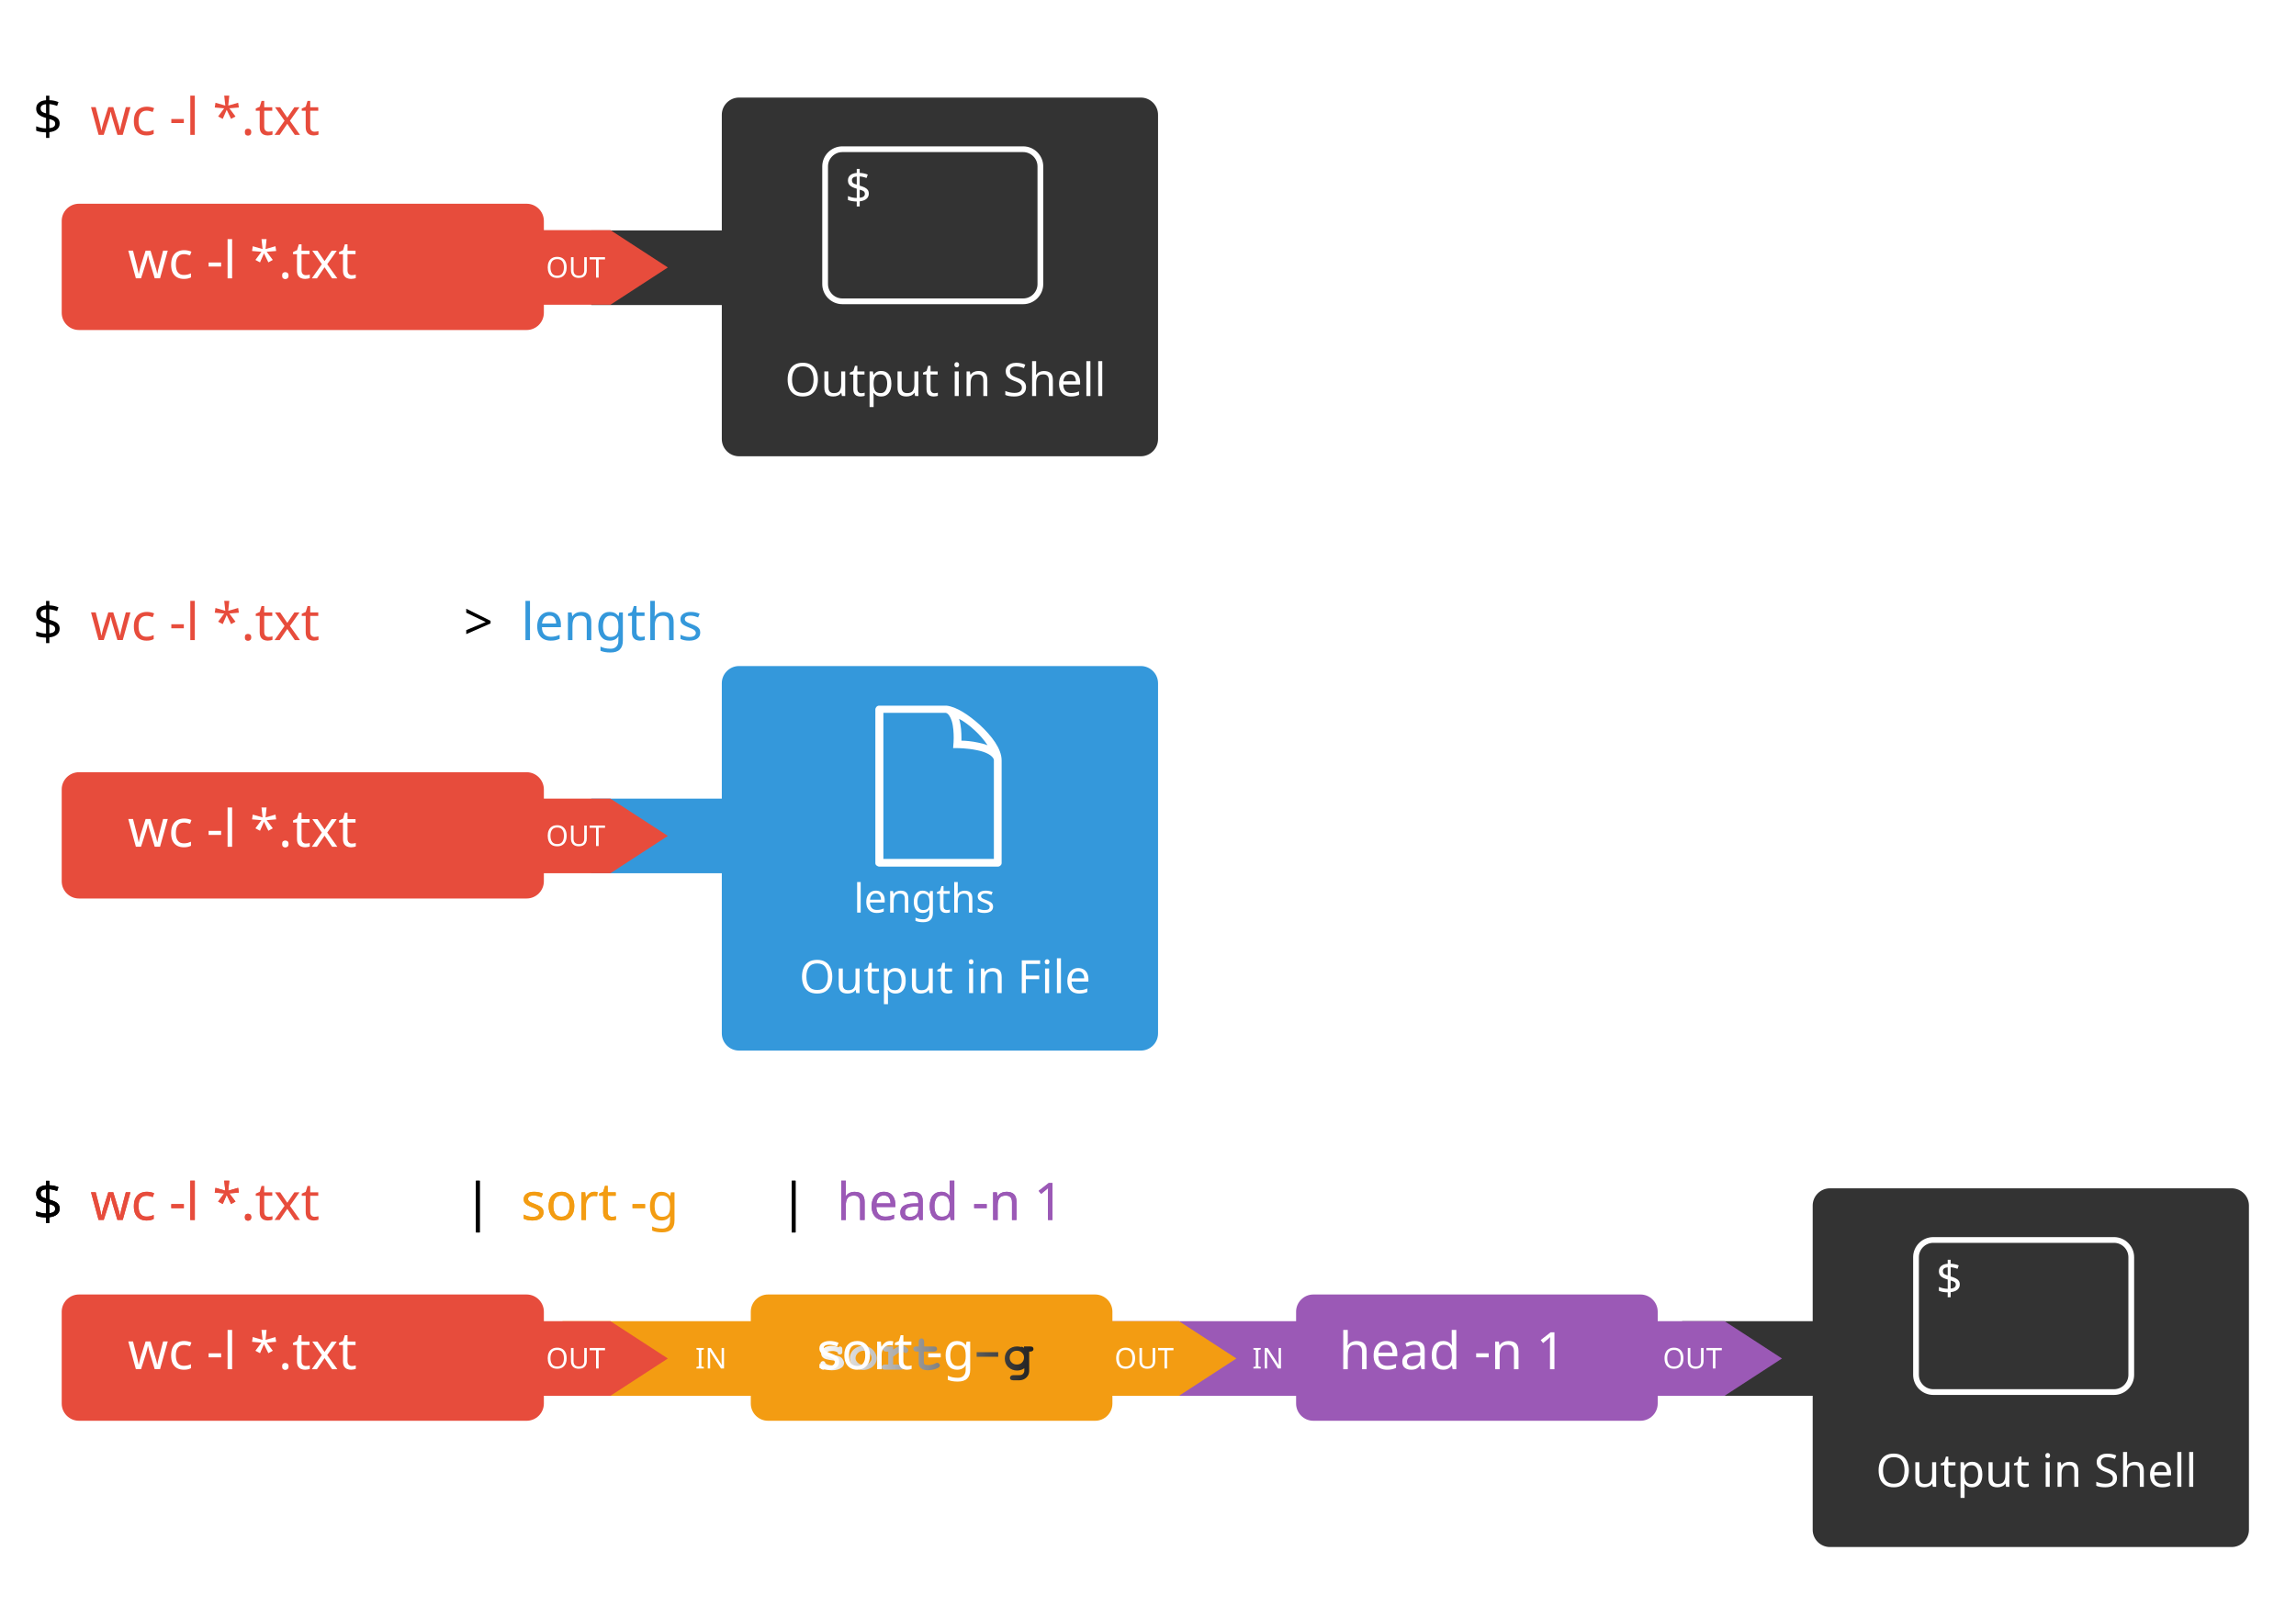
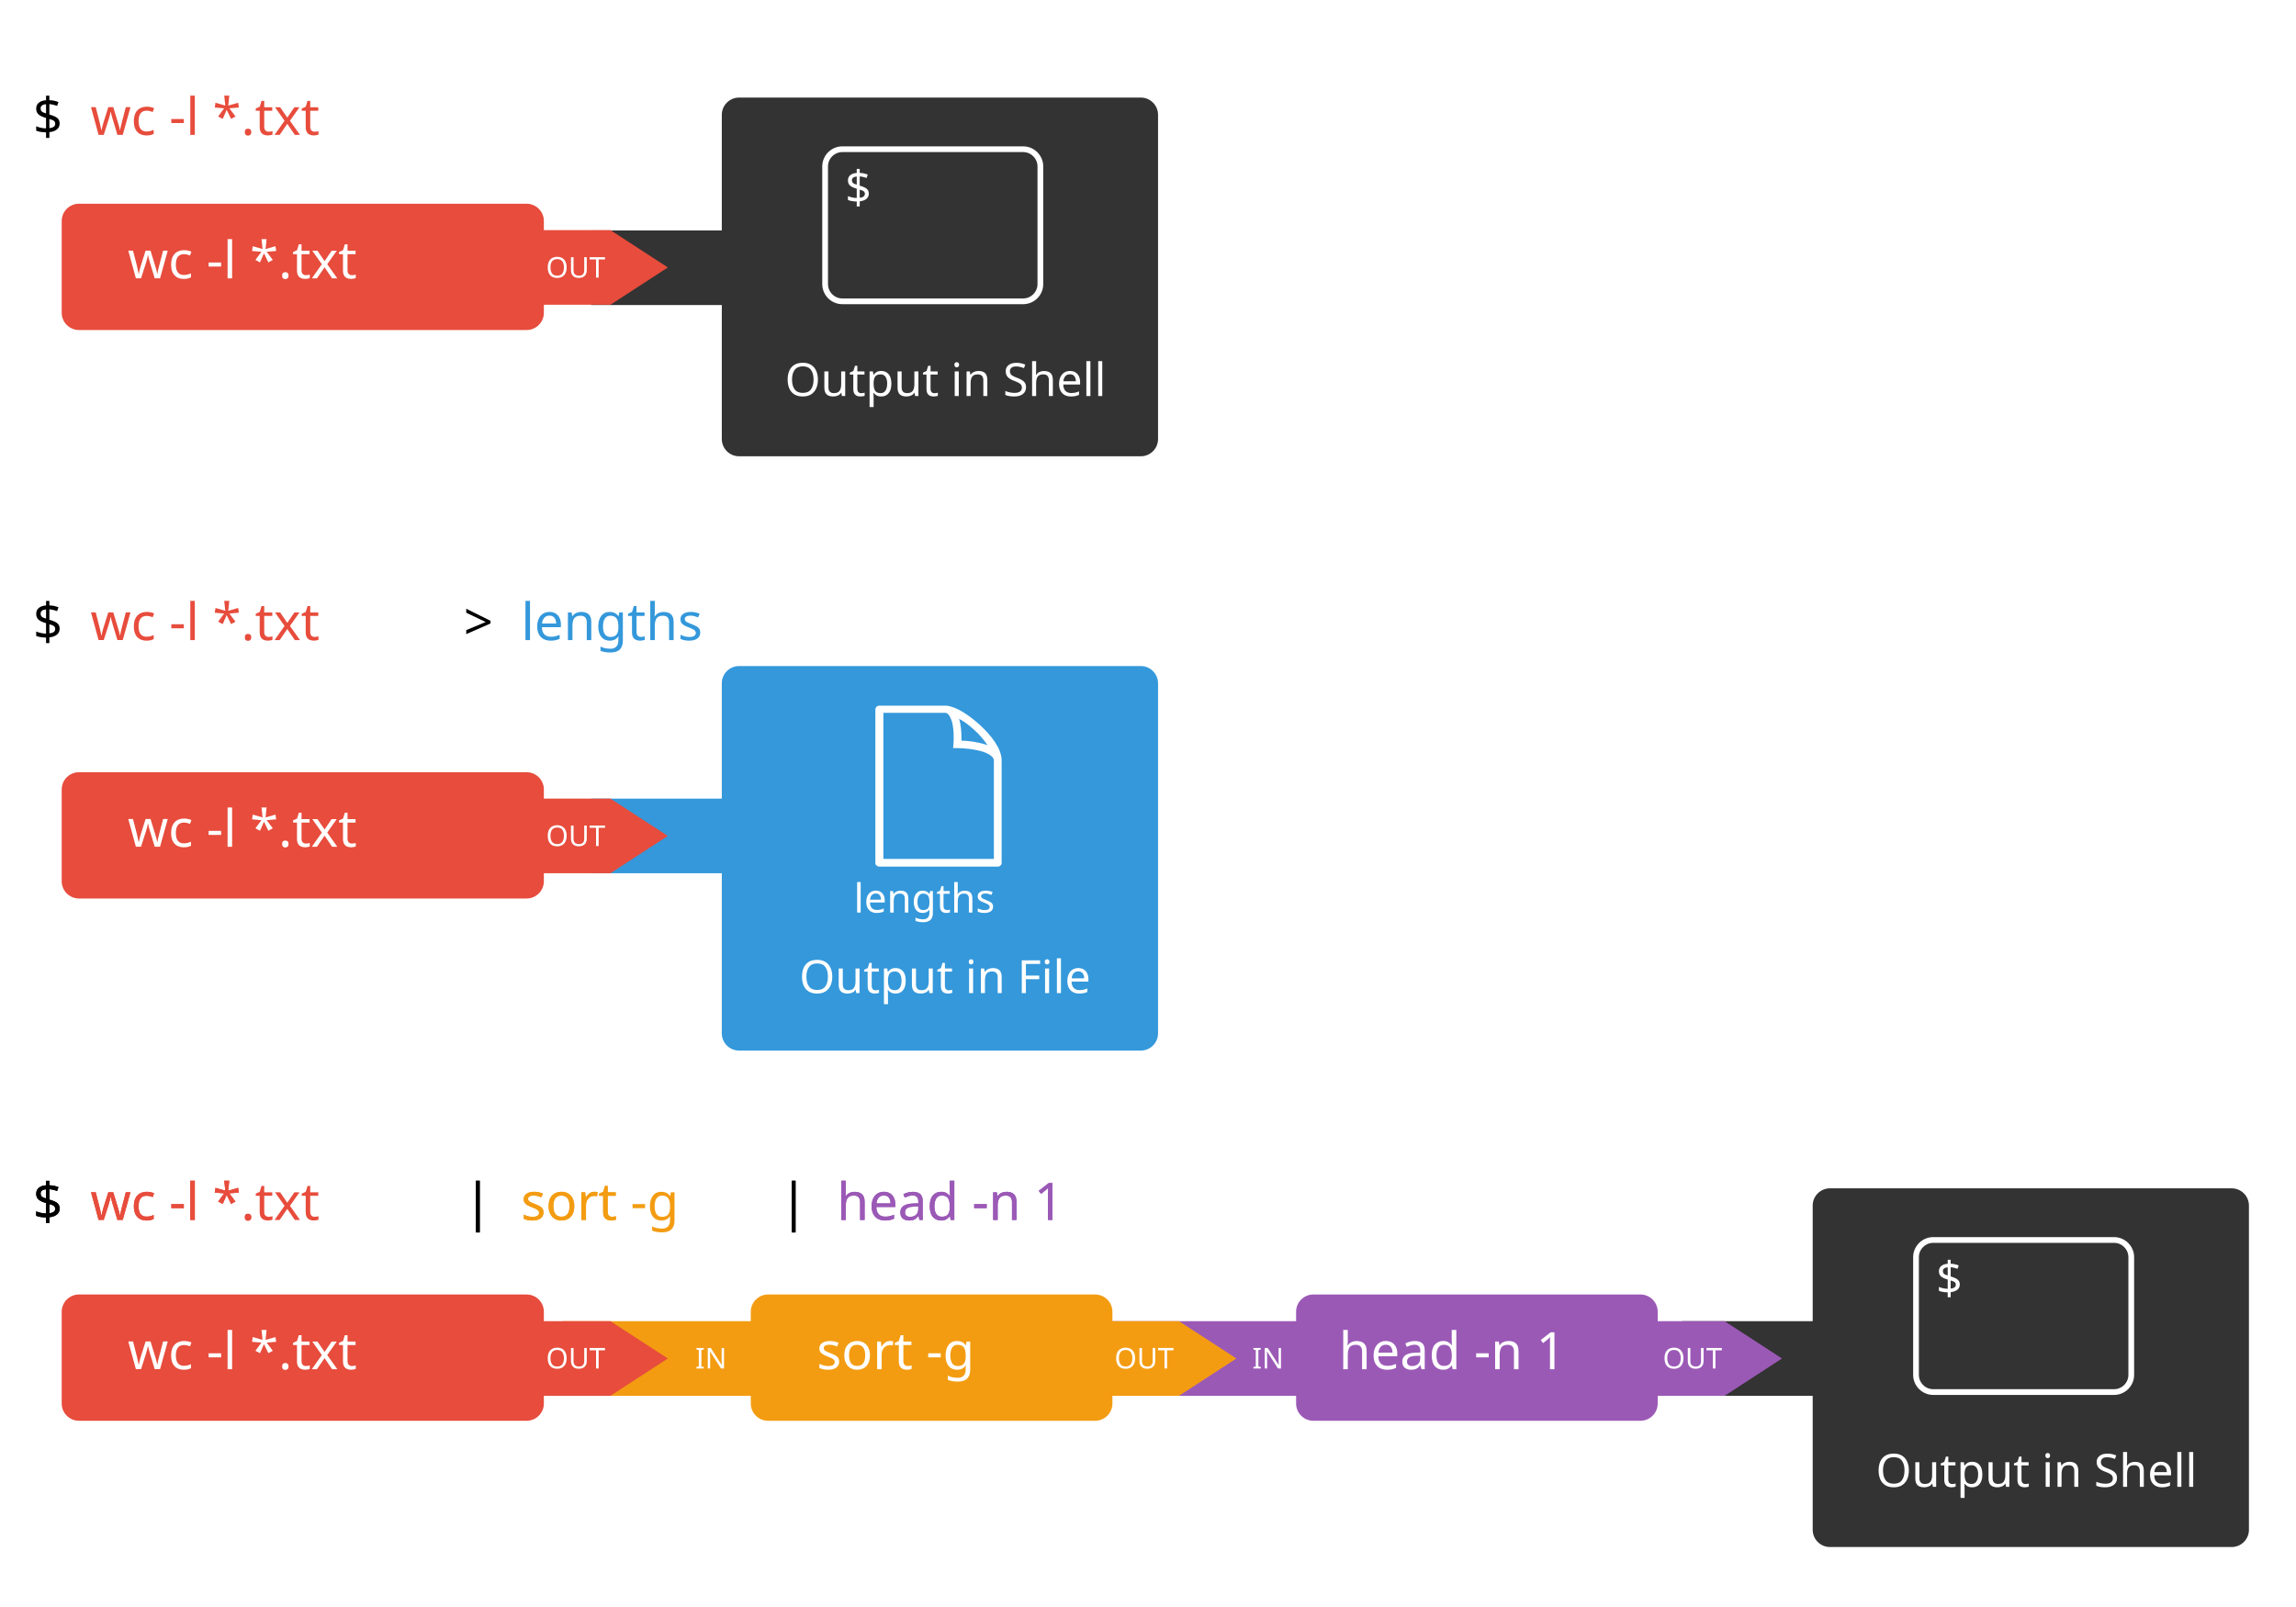
<svg xmlns="http://www.w3.org/2000/svg" version="1.1" id="Layer_1" x="0px" y="0px" viewBox="0 0 800 560" style="enable-background:new 0 0 800 560;" xml:space="preserve">
  <style type="text/css">
	.st0{fill:#FFFFFF;}
	.st1{display:none;}
	.st2{display:inline;fill:none;}
	.st3{fill:#9B59B6;}
	.st4{fill:#F39C12;}
	.st5{fill:#333333;}
	.st6{fill:#E74C3C;}
	.st7{font-family:'CourierNewPS-BoldMT';}
	.st8{font-size:18px;}
	.st9{fill-opacity:0;stroke:#FFFFFF;stroke-width:2;}
	.st10{font-size:16px;}
	.st11{font-family:'ArialMT';}
	.st12{font-size:10px;}
	.st13{fill:#3498DB;}
- 	.st14{enable-background:new    ;}
- 	.st15{fill:url(#SVGID_1_);}
- 	.st16{fill:url(#SVGID_00000025437304653726636530000012108884350588500385_);}
- 	.st17{fill:url(#SVGID_00000049212095844030625890000006820223366937290117_);}
- 	.st18{fill:url(#SVGID_00000142134310114792972050000001570348651770363822_);}
- 	.st19{fill:url(#SVGID_00000120547770942072678220000009817767160179060865_);}
- 	.st20{fill:url(#SVGID_00000078741237249350213200000006808036173288912317_);}
- 	.st21{font-family:'CourierNewPSMT';}
- 	.st22{font-size:14px;}
+ 	.st14{font-family:'CourierNewPSMT';}
+ 	.st15{font-size:14px;}
</style>
  <g>
    <rect id="canvas_background" x="-1" y="-1" class="st0" width="802" height="562" />
    <g id="canvasGrid" class="st1">
      <rect y="0" class="st2" width="800" height="560" />
    </g>
  </g>
  <g>
    <rect id="svg_44" x="386" y="460.4" class="st3" width="117" height="26" />
    <rect id="svg_40" x="196" y="460.4" class="st4" width="117" height="26" />
    <rect id="svg_11" x="206" y="80.3" class="st5" width="117" height="26" />
    <text id="svg_1" transform="matrix(1 0 0 1 31.5066 47.0073)" class="st6 st7 st8">wc -l *.txt</text>
    <path id="svg_2" class="st6" d="M27.5,71h156c3.3,0,6,2.7,6,6v32c0,3.3-2.7,6-6,6h-156c-3.3,0-6-2.7-6-6V77   C21.5,73.7,24.2,71,27.5,71z" />
    <text id="svg_3" transform="matrix(1 0 0 1 44.5 97.0066)" class="st0 st7 st8">wc -l *.txt</text>
    <path id="svg_5" class="st5" d="M257.5,34h140c3.3,0,6,2.7,6,6v113c0,3.3-2.7,6-6,6h-140c-3.3,0-6-2.7-6-6V40   C251.5,36.7,254.2,34,257.5,34z" />
    <path id="svg_6" class="st9" d="M293.5,52h63c3.3,0,6,2.7,6,6v41c0,3.3-2.7,6-6,6h-63c-3.3,0-6-2.7-6-6V58   C287.5,54.7,290.2,52,293.5,52z" />
    <text id="svg_7" transform="matrix(1 0 0 1 294.4701 71.0066)" class="st0 st7 st10">$</text>
    <text id="svg_8" transform="matrix(1 0 0 1 273.4701 138.0066)" class="st0 st11 st10">Output in Shell</text>
    <path id="svg_9" class="st6" d="M188.7,80.2h24l20,13l-20,13h-24V80.2z" />
    <text id="svg_12" transform="matrix(1 0 0 1 190.2367 96.7563)" class="st0 st11 st12">OUT</text>
    <rect id="svg_13" x="206" y="278.3" class="st13" width="117" height="26" />
    <path id="svg_15" class="st6" d="M27.5,269.1h156c3.3,0,6,2.7,6,6v32c0,3.3-2.7,6-6,6h-156c-3.3,0-6-2.7-6-6v-32   C21.5,271.8,24.2,269.1,27.5,269.1z" />
    <text id="svg_16" transform="matrix(1 0 0 1 44.5 295.0724)" class="st0 st7 st8">wc -l *.txt</text>
    <path id="svg_17" class="st13" d="M257.5,232.1h140c3.3,0,6,2.7,6,6v122c0,3.3-2.7,6-6,6h-140c-3.3,0-6-2.7-6-6v-122   C251.5,234.8,254.2,232.1,257.5,232.1z" />
    <text id="svg_20" transform="matrix(1 0 0 1 278.4718 346.0757)" class="st0 st11 st10">Output in File</text>
    <path id="svg_21" class="st6" d="M188.7,278.3h24l20,13l-20,13h-24V278.3z" />
    <text id="svg_22" transform="matrix(1 0 0 1 190.2367 294.822)" class="st0 st11 st12">OUT</text>
    <text id="svg_24" transform="matrix(1 0 0 1 31.5066 425.1328)" class="st6 st7 st8">wc -l *.txt</text>
    <path id="svg_25" class="st6" d="M27.5,451.1h156c3.3,0,6,2.7,6,6v32c0,3.3-2.7,6-6,6h-156c-3.3,0-6-2.7-6-6v-32   C21.5,453.8,24.2,451.1,27.5,451.1z" />
    <text id="svg_26" transform="matrix(1 0 0 1 44.5 477.1328)" class="st0 st7 st8">wc -l *.txt</text>
    <path id="svg_31" class="st6" d="M188.7,460.4h24l20,13l-20,13h-24V460.4z" />
    <text id="svg_32" transform="matrix(1 0 0 1 190.2367 476.8824)" class="st0 st11 st12">OUT</text>
    <rect id="svg_33" x="586.1" y="460.4" class="st5" width="117" height="26" />
    <path id="svg_34" class="st5" d="M637.6,414.1h140c3.3,0,6,2.7,6,6v113c0,3.3-2.7,6-6,6h-140c-3.3,0-6-2.7-6-6v-113   C631.6,416.8,634.3,414.1,637.6,414.1z" />
    <path id="svg_35" class="st9" d="M673.6,432.1h63c3.3,0,6,2.7,6,6v41c0,3.3-2.7,6-6,6h-63c-3.3,0-6-2.7-6-6v-41   C667.6,434.8,670.3,432.1,673.6,432.1z" />
    <text id="svg_36" transform="matrix(1 0 0 1 674.5963 451.1328)" class="st0 st7 st10">$</text>
    <text id="svg_37" transform="matrix(1 0 0 1 653.5963 518.1328)" class="st0 st11 st10">Output in Shell</text>
    <path id="svg_38" class="st4" d="M267.6,451.1h114c3.3,0,6,2.7,6,6v32c0,3.3-2.7,6-6,6h-114c-3.3,0-6-2.7-6-6v-32   C261.6,453.8,264.3,451.1,267.6,451.1z" />
-     <g id="svg_39" class="st14">
-       <g>
-         <linearGradient id="SVGID_1_" gradientUnits="userSpaceOnUse" x1="284.58" y1="755.25" x2="370.994" y2="755.25" gradientTransform="matrix(1 0 0 1 0 -282)">
-           <stop offset="0" style="stop-color:#FFFFFF" />
-           <stop offset="1" style="stop-color:#000000" />
-         </linearGradient>
-         <path class="st15" d="M291.9,471.3c-0.3-0.2-0.6-0.3-0.9-0.4s-0.7-0.1-1-0.1c-0.7,0-1.3,0.1-1.7,0.3c-0.2,0.1-0.3,0.2-0.3,0.3     c0,0.1,0.1,0.3,0.4,0.4c0.2,0.1,0.6,0.2,1.3,0.3c1.2,0.2,2,0.3,2.5,0.5c0.6,0.2,1.1,0.5,1.4,1s0.5,0.9,0.5,1.4     c0,0.6-0.3,1.2-0.9,1.6c-0.8,0.6-1.9,0.9-3.2,0.9c-0.5,0-1,0-1.4-0.1s-0.8-0.2-1.2-0.4c-0.1,0.1-0.2,0.1-0.3,0.2     s-0.2,0.1-0.3,0.1c-0.3,0-0.5-0.1-0.7-0.3c-0.2-0.2-0.3-0.5-0.3-0.9v-0.6c0-0.4,0.1-0.7,0.3-0.9c0.2-0.2,0.4-0.3,0.7-0.3     c0.2,0,0.4,0.1,0.5,0.2s0.3,0.3,0.3,0.6c0.3,0.2,0.6,0.4,1,0.5s0.8,0.2,1.3,0.2c0.8,0,1.5-0.1,1.9-0.4c0.2-0.1,0.3-0.3,0.3-0.4     c0-0.2-0.2-0.4-0.5-0.6s-1-0.3-1.9-0.4c-1.4-0.2-2.4-0.4-2.9-0.9c-0.5-0.4-0.7-1-0.7-1.6s0.3-1.2,0.8-1.6     c0.7-0.6,1.7-0.9,2.9-0.9c0.4,0,0.8,0,1.2,0.1c0.4,0.1,0.8,0.2,1.1,0.4c0.1-0.1,0.2-0.1,0.3-0.2s0.2-0.1,0.3-0.1     c0.2,0,0.5,0.1,0.6,0.3c0.2,0.2,0.2,0.5,0.2,0.9v0.4c0,0.4,0,0.7-0.1,0.8c-0.2,0.3-0.4,0.4-0.8,0.4c-0.2,0-0.4-0.1-0.6-0.2     S292,471.5,291.9,471.3z" />
-         <linearGradient id="SVGID_00000141441739090805302790000015008490122726082238_" gradientUnits="userSpaceOnUse" x1="284.58" y1="755.2" x2="370.994" y2="755.2" gradientTransform="matrix(1 0 0 1 0 -282)">
-           <stop offset="0" style="stop-color:#FFFFFF" />
-           <stop offset="1" style="stop-color:#000000" />
-         </linearGradient>
-         <path style="fill:url(#SVGID_00000141441739090805302790000015008490122726082238_);" d="M305.5,473.3c0,0.7-0.2,1.4-0.6,2     s-1,1.2-1.7,1.5c-0.8,0.4-1.6,0.6-2.4,0.6s-1.6-0.2-2.4-0.6s-1.3-0.9-1.7-1.5s-0.6-1.3-0.6-2s0.2-1.4,0.6-2.1s1-1.2,1.7-1.6     s1.5-0.6,2.3-0.6s1.6,0.2,2.4,0.6s1.3,1,1.7,1.6S305.5,472.6,305.5,473.3z M303.7,473.3c0-0.6-0.2-1.1-0.6-1.6     c-0.6-0.7-1.3-1-2.2-1c-0.8,0-1.5,0.3-2,0.8s-0.8,1.1-0.8,1.8c0,0.6,0.3,1.1,0.8,1.6c0.6,0.5,1.2,0.7,2,0.7s1.5-0.2,2-0.7     C303.4,474.4,303.7,473.9,303.7,473.3z" />
-         <linearGradient id="SVGID_00000064313282672756819420000012866812434551466663_" gradientUnits="userSpaceOnUse" x1="284.58" y1="755.1" x2="370.994" y2="755.1" gradientTransform="matrix(1 0 0 1 0 -282)">
-           <stop offset="0" style="stop-color:#FFFFFF" />
-           <stop offset="1" style="stop-color:#000000" />
-         </linearGradient>
-         <path style="fill:url(#SVGID_00000064313282672756819420000012866812434551466663_);" d="M311.2,469.2v1.1     c0.8-0.5,1.4-0.9,1.8-1.1s0.8-0.3,1.2-0.3c0.6,0,1.2,0.2,1.7,0.7c0.4,0.3,0.6,0.6,0.6,0.9s-0.1,0.5-0.3,0.7s-0.4,0.3-0.6,0.3     s-0.5-0.1-0.7-0.3s-0.5-0.3-0.7-0.3c-0.3,0-0.6,0.2-1.1,0.5s-1.1,0.8-1.9,1.4v2.7h2.6c0.4,0,0.7,0.1,0.9,0.3     c0.2,0.2,0.3,0.4,0.3,0.7c0,0.3-0.1,0.5-0.3,0.6c-0.2,0.2-0.5,0.2-0.9,0.2h-5.4c-0.4,0-0.7-0.1-0.9-0.2c-0.2-0.2-0.3-0.4-0.3-0.7     c0-0.3,0.1-0.5,0.3-0.6c0.2-0.2,0.5-0.3,0.9-0.3h1.1V471h-0.7c-0.4,0-0.7-0.1-0.9-0.3c-0.2-0.2-0.3-0.4-0.3-0.7     c0-0.3,0.1-0.5,0.3-0.6c0.2-0.2,0.5-0.2,0.9-0.2L311.2,469.2L311.2,469.2z" />
-         <linearGradient id="SVGID_00000025424642067715498800000003984186626102778022_" gradientUnits="userSpaceOnUse" x1="284.58" y1="753.95" x2="370.994" y2="753.95" gradientTransform="matrix(1 0 0 1 0 -282)">
-           <stop offset="0" style="stop-color:#FFFFFF" />
-           <stop offset="1" style="stop-color:#000000" />
-         </linearGradient>
-         <path style="fill:url(#SVGID_00000025424642067715498800000003984186626102778022_);" d="M321.9,471v3.6c0,0.4,0.1,0.6,0.2,0.8     c0.2,0.2,0.7,0.3,1.3,0.3c0.9,0,1.8-0.2,2.5-0.6c0.3-0.2,0.5-0.2,0.7-0.2s0.4,0.1,0.6,0.3s0.3,0.4,0.3,0.6s-0.1,0.4-0.3,0.6     c-0.3,0.3-0.9,0.5-1.7,0.8c-0.8,0.2-1.6,0.3-2.1,0.3c-1.1,0-2-0.2-2.5-0.7c-0.6-0.5-0.8-1.1-0.8-1.8v-4h-0.7     c-0.4,0-0.7-0.1-0.9-0.3c-0.2-0.2-0.3-0.4-0.3-0.7c0-0.3,0.1-0.5,0.3-0.6c0.2-0.2,0.5-0.2,0.9-0.2h0.7v-1.6     c0-0.4,0.1-0.7,0.3-0.9c0.2-0.2,0.4-0.3,0.7-0.3c0.3,0,0.5,0.1,0.6,0.3c0.2,0.2,0.3,0.5,0.3,0.9v1.6h3.3c0.4,0,0.7,0.1,0.9,0.2     c0.2,0.2,0.3,0.4,0.3,0.7c0,0.3-0.1,0.5-0.3,0.6c-0.2,0.2-0.5,0.3-0.9,0.3L321.9,471L321.9,471z" />
-         <linearGradient id="SVGID_00000126308157999205376590000006746731358370176152_" gradientUnits="userSpaceOnUse" x1="284.58" y1="754" x2="370.994" y2="754" gradientTransform="matrix(1 0 0 1 0 -282)">
-           <stop offset="0" style="stop-color:#FFFFFF" />
-           <stop offset="1" style="stop-color:#000000" />
-         </linearGradient>
-         <path style="fill:url(#SVGID_00000126308157999205376590000006746731358370176152_);" d="M347.8,472.8h-7.5v-1.6h7.5V472.8z" />
-         <linearGradient id="SVGID_00000135688163057052100400000005394398243053678981_" gradientUnits="userSpaceOnUse" x1="284.58" y1="757.1" x2="370.994" y2="757.1" gradientTransform="matrix(1 0 0 1 0 -282)">
-           <stop offset="0" style="stop-color:#FFFFFF" />
-           <stop offset="1" style="stop-color:#000000" />
-         </linearGradient>
-         <path style="fill:url(#SVGID_00000135688163057052100400000005394398243053678981_);" d="M356.8,469.7v-0.5h2.1     c0.4,0,0.7,0.1,0.9,0.2c0.2,0.2,0.3,0.4,0.3,0.7c0,0.3-0.1,0.5-0.3,0.6c-0.2,0.2-0.5,0.3-0.9,0.3h-0.3v6.6c0,0.6-0.1,1.2-0.4,1.7     s-0.7,0.9-1.2,1.2s-1.2,0.5-1.9,0.5h-2c-0.4,0-0.7-0.1-0.9-0.2c-0.2-0.2-0.3-0.4-0.3-0.6c0-0.3,0.1-0.5,0.3-0.7     c0.2-0.2,0.5-0.3,0.9-0.3h2c0.6,0,1-0.1,1.3-0.4s0.5-0.7,0.5-1.1v-0.9c-0.4,0.3-0.8,0.5-1.2,0.6s-0.8,0.2-1.3,0.2     c-1.2,0-2.2-0.4-3.1-1.2c-0.8-0.8-1.2-1.8-1.2-3s0.4-2.2,1.2-3c0.8-0.8,1.9-1.2,3.1-1.2c0.5,0,0.9,0.1,1.3,0.2     C356,469.2,356.4,469.4,356.8,469.7z M356.8,473.1c0-0.7-0.2-1.2-0.7-1.7s-1.1-0.7-1.8-0.7s-1.3,0.2-1.8,0.7s-0.7,1.1-0.7,1.7     c0,0.7,0.2,1.2,0.7,1.7s1.1,0.7,1.8,0.7s1.3-0.2,1.8-0.7C356.5,474.4,356.8,473.8,356.8,473.1z" />
-       </g>
-       <text transform="matrix(1 0 0 1 284.5797 477.1328)" class="st0 st7 st8">sort -g</text>
-     </g>
+     <text id="svg_39" transform="matrix(1 0 0 1 284.5797 477.1328)" class="st0 st7 st8">sort -g</text>
    <text id="svg_41" transform="matrix(1 0 0 1 242.254 476.8824)" class="st0 st11 st12">IN</text>
    <path id="svg_42" class="st4" d="M386.8,460.4h24l20,13l-20,13h-24V460.4z" />
    <text id="svg_43" transform="matrix(1 0 0 1 388.3025 476.8824)" class="st0 st11 st12">OUT</text>
    <path id="svg_45" class="st3" d="M457.6,451.1h114c3.3,0,6,2.7,6,6v32c0,3.3-2.7,6-6,6h-114c-3.3,0-6-2.7-6-6v-32   C451.6,453.8,454.3,451.1,457.6,451.1z" />
    <text id="svg_46" transform="matrix(1 0 0 1 436.3184 476.8824)" class="st0 st11 st12">IN</text>
    <path id="svg_47" class="st3" d="M576.9,460.4h24l20,13l-20,13h-24V460.4z" />
    <text id="svg_48" transform="matrix(1 0 0 1 579.3658 476.8824)" class="st0 st11 st12">OUT</text>
    <text id="svg_49" transform="matrix(1 0 0 1 466.5 477.1328)" class="st0 st7 st8">head -n 1</text>
-     <path id="svg_50" class="st0" d="M341.4,252.6c-3.9-3.5-8.1-6.3-11.6-6.7c-0.2,0-0.4,0-0.6,0h-22.8c-0.4,0-0.7,0.1-1,0.4   c-0.2,0.2-0.4,0.6-0.4,0.9v53.5c0,0.3,0.1,0.7,0.4,0.9c0.3,0.2,0.6,0.4,1,0.4h41.2c0.4,0,0.7-0.1,1-0.4c0.3-0.2,0.4-0.6,0.4-0.9   V265C349,260.9,345.5,256.4,341.4,252.6z M339.5,254.4c1.8,1.6,3.4,3.5,4.6,5.3c-1-0.4-2.2-0.7-3.2-0.9c-2.3-0.5-4.5-0.7-5.9-0.7   c0-0.3,0-0.6,0-0.9c0-1.8-0.1-4.4-0.8-6.6c0,0,0,0,0-0.1C335.9,251.4,337.8,252.8,339.5,254.4z M346.3,299.3h-38.5v-50.9h21.4l0,0   c0.9-0.1,1.7,0.8,2.4,2.8c0.6,1.9,0.7,4.3,0.7,6c0,1.2-0.1,2.1-0.1,2.1l-0.1,1.4h1.5c0,0,3.4,0,6.7,0.7c3.2,0.6,5.7,1.9,6,3.4   c0,0.1,0,0.3,0,0.4V299.3L346.3,299.3z" />
-     <text id="svg_51" transform="matrix(1 0 0 1 297.466 318.006)" class="st0 st21 st22">lengths</text>
+     <path id="svg_50" class="st0" d="M341.4,252.6c-3.9-3.5-8.1-6.3-11.6-6.7c-0.2,0-0.4,0-0.6,0h-22.8c-0.4,0-0.7,0.1-1,0.4   c-0.2,0.2-0.4,0.6-0.4,0.9v53.5c0,0.3,0.1,0.7,0.4,0.9c0.3,0.2,0.6,0.4,1,0.4h41.2c0.4,0,0.7-0.1,1-0.4c0.3-0.2,0.4-0.6,0.4-0.9   V265C349,260.9,345.5,256.4,341.4,252.6z M339.5,254.4c1.8,1.6,3.4,3.5,4.6,5.3c-1-0.4-2.2-0.7-3.2-0.9c-2.3-0.5-4.5-0.7-5.9-0.7   c0-0.3,0-0.6,0-0.9c0-1.8-0.1-4.4-0.8-6.6c0,0,0,0,0-0.1C335.9,251.4,337.8,252.8,339.5,254.4z M346.3,299.3h-38.5v-50.9h21.4v0   c0.9-0.1,1.7,0.8,2.4,2.8c0.6,1.9,0.7,4.3,0.7,6c0,1.2-0.1,2.1-0.1,2.1l-0.1,1.4l1.5,0c0,0,3.4,0,6.7,0.7c3.2,0.6,5.7,1.9,6,3.4   c0,0.1,0,0.3,0,0.4V299.3L346.3,299.3z" />
+     <text id="svg_51" transform="matrix(1 0 0 1 297.466 318.006)" class="st0 st14 st15">lengths</text>
    <text id="svg_52" transform="matrix(1 0 0 1 11.5 47.0073)" class="st7 st8">$</text>
    <text id="svg_53" transform="matrix(1 0 0 1 11.5 425.1328)" class="st7 st8">$</text>
    <text id="svg_54" transform="matrix(1 0 0 1 161.5498 425.1328)" class="st7 st8">|</text>
    <text id="svg_55" transform="matrix(1 0 0 1 181.5564 425.1328)" class="st4 st7 st8">sort -g</text>
    <text id="svg_56" transform="matrix(1 0 0 1 271.5863 425.1328)" class="st7 st8">|</text>
    <text id="svg_57" transform="matrix(1 0 0 1 291.5929 425.1328)" class="st3 st7 st8">head -n 1</text>
    <text id="svg_58" transform="matrix(1 0 0 1 31.5066 425.1328)" class="st6 st7 st8">wc -l *.</text>
    <text id="svg_59" transform="matrix(1 0 0 1 11.5 425.1328)" class="st7 st8">$</text>
    <text id="svg_60" transform="matrix(1 0 0 1 161.5498 425.1328)" class="st7 st8">|</text>
-     <text id="svg_61" transform="matrix(1 0 0 1 181.5564 425.1328)" class="st4 st7 st8">sort -</text>
+     <text id="svg_61" transform="matrix(1 0 0 1 181.5564 425.1328)" class="st4 st7 st8">sort </text>
    <text id="svg_62" transform="matrix(1 0 0 1 271.5863 425.1328)" class="st7 st8">|</text>
    <text id="svg_63" transform="matrix(1 0 0 1 291.5929 425.1328)" class="st3 st7 st8">head -n 1</text>
    <text id="svg_64" transform="matrix(1 0 0 1 31.5066 223.0657)" class="st6 st7 st8">wc -l *.txt</text>
    <text id="svg_65" transform="matrix(1 0 0 1 11.5 223.0657)" class="st7 st8">$</text>
    <text id="svg_66" transform="matrix(1 0 0 1 161.5498 223.0657)" class="st7 st8">&gt;</text>
    <text id="svg_67" transform="matrix(1 0 0 1 181.5564 223.0657)" class="st13 st7 st8">lengths</text>
  </g>
</svg>
